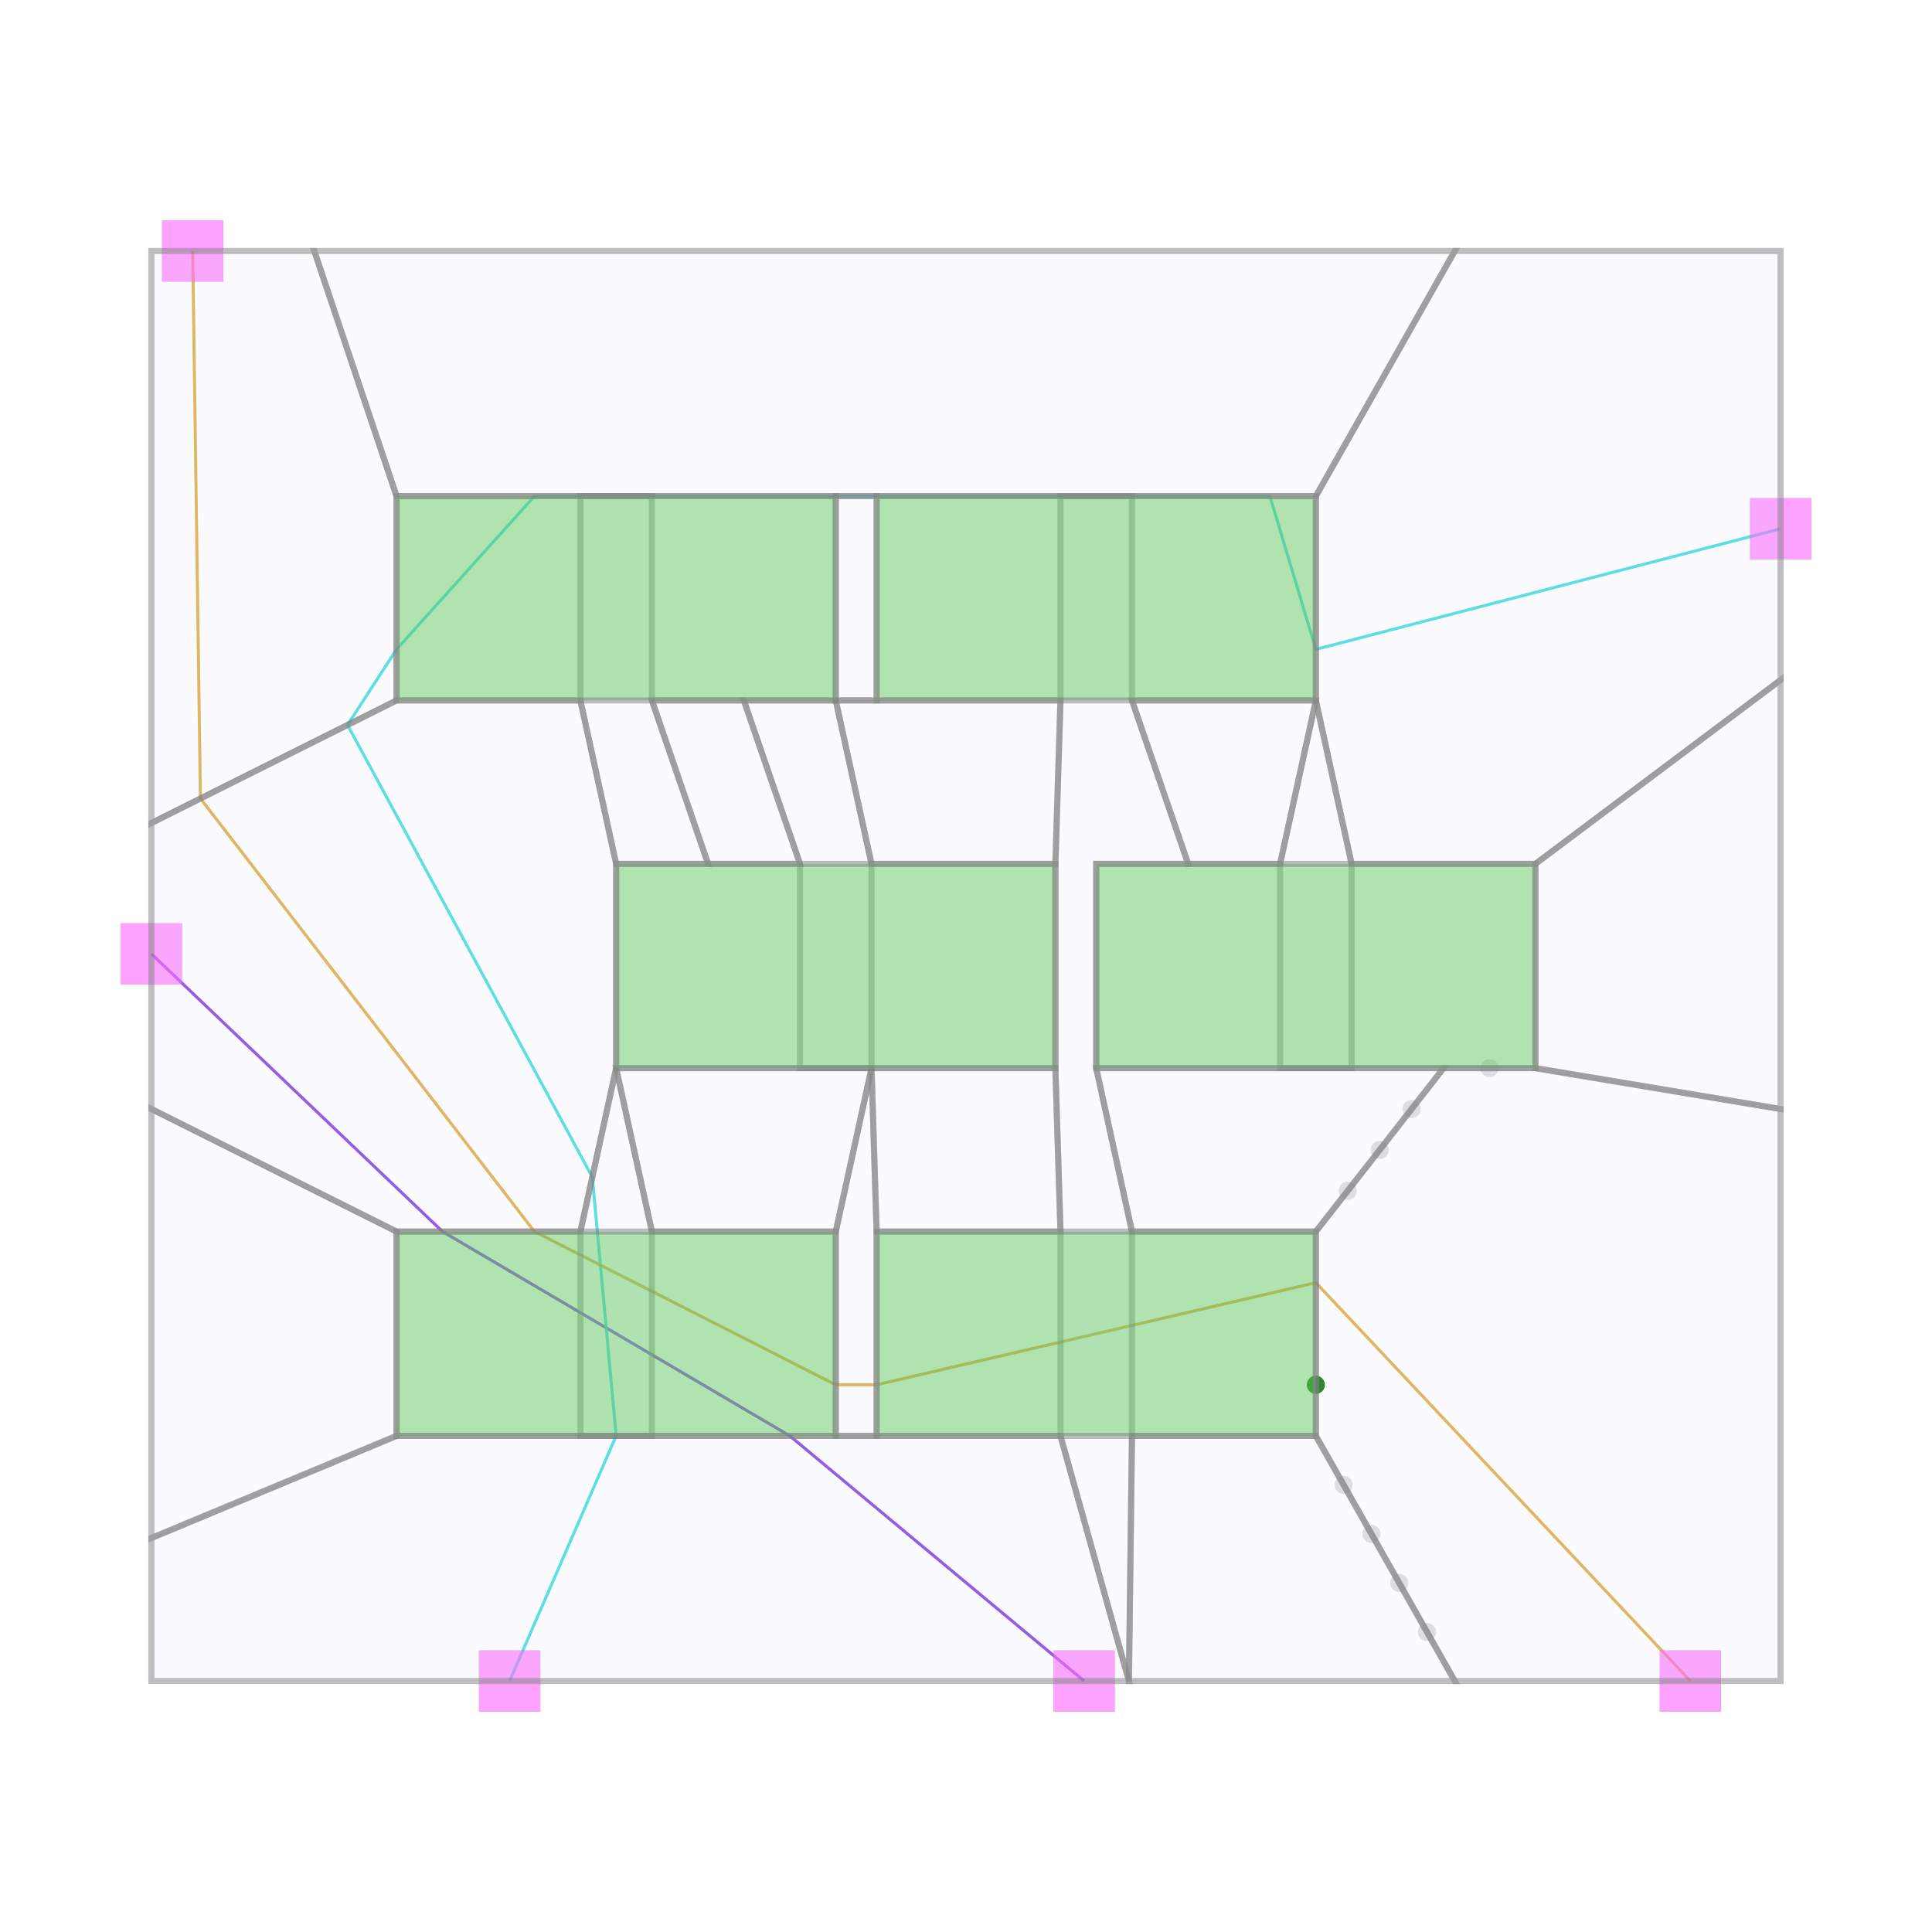
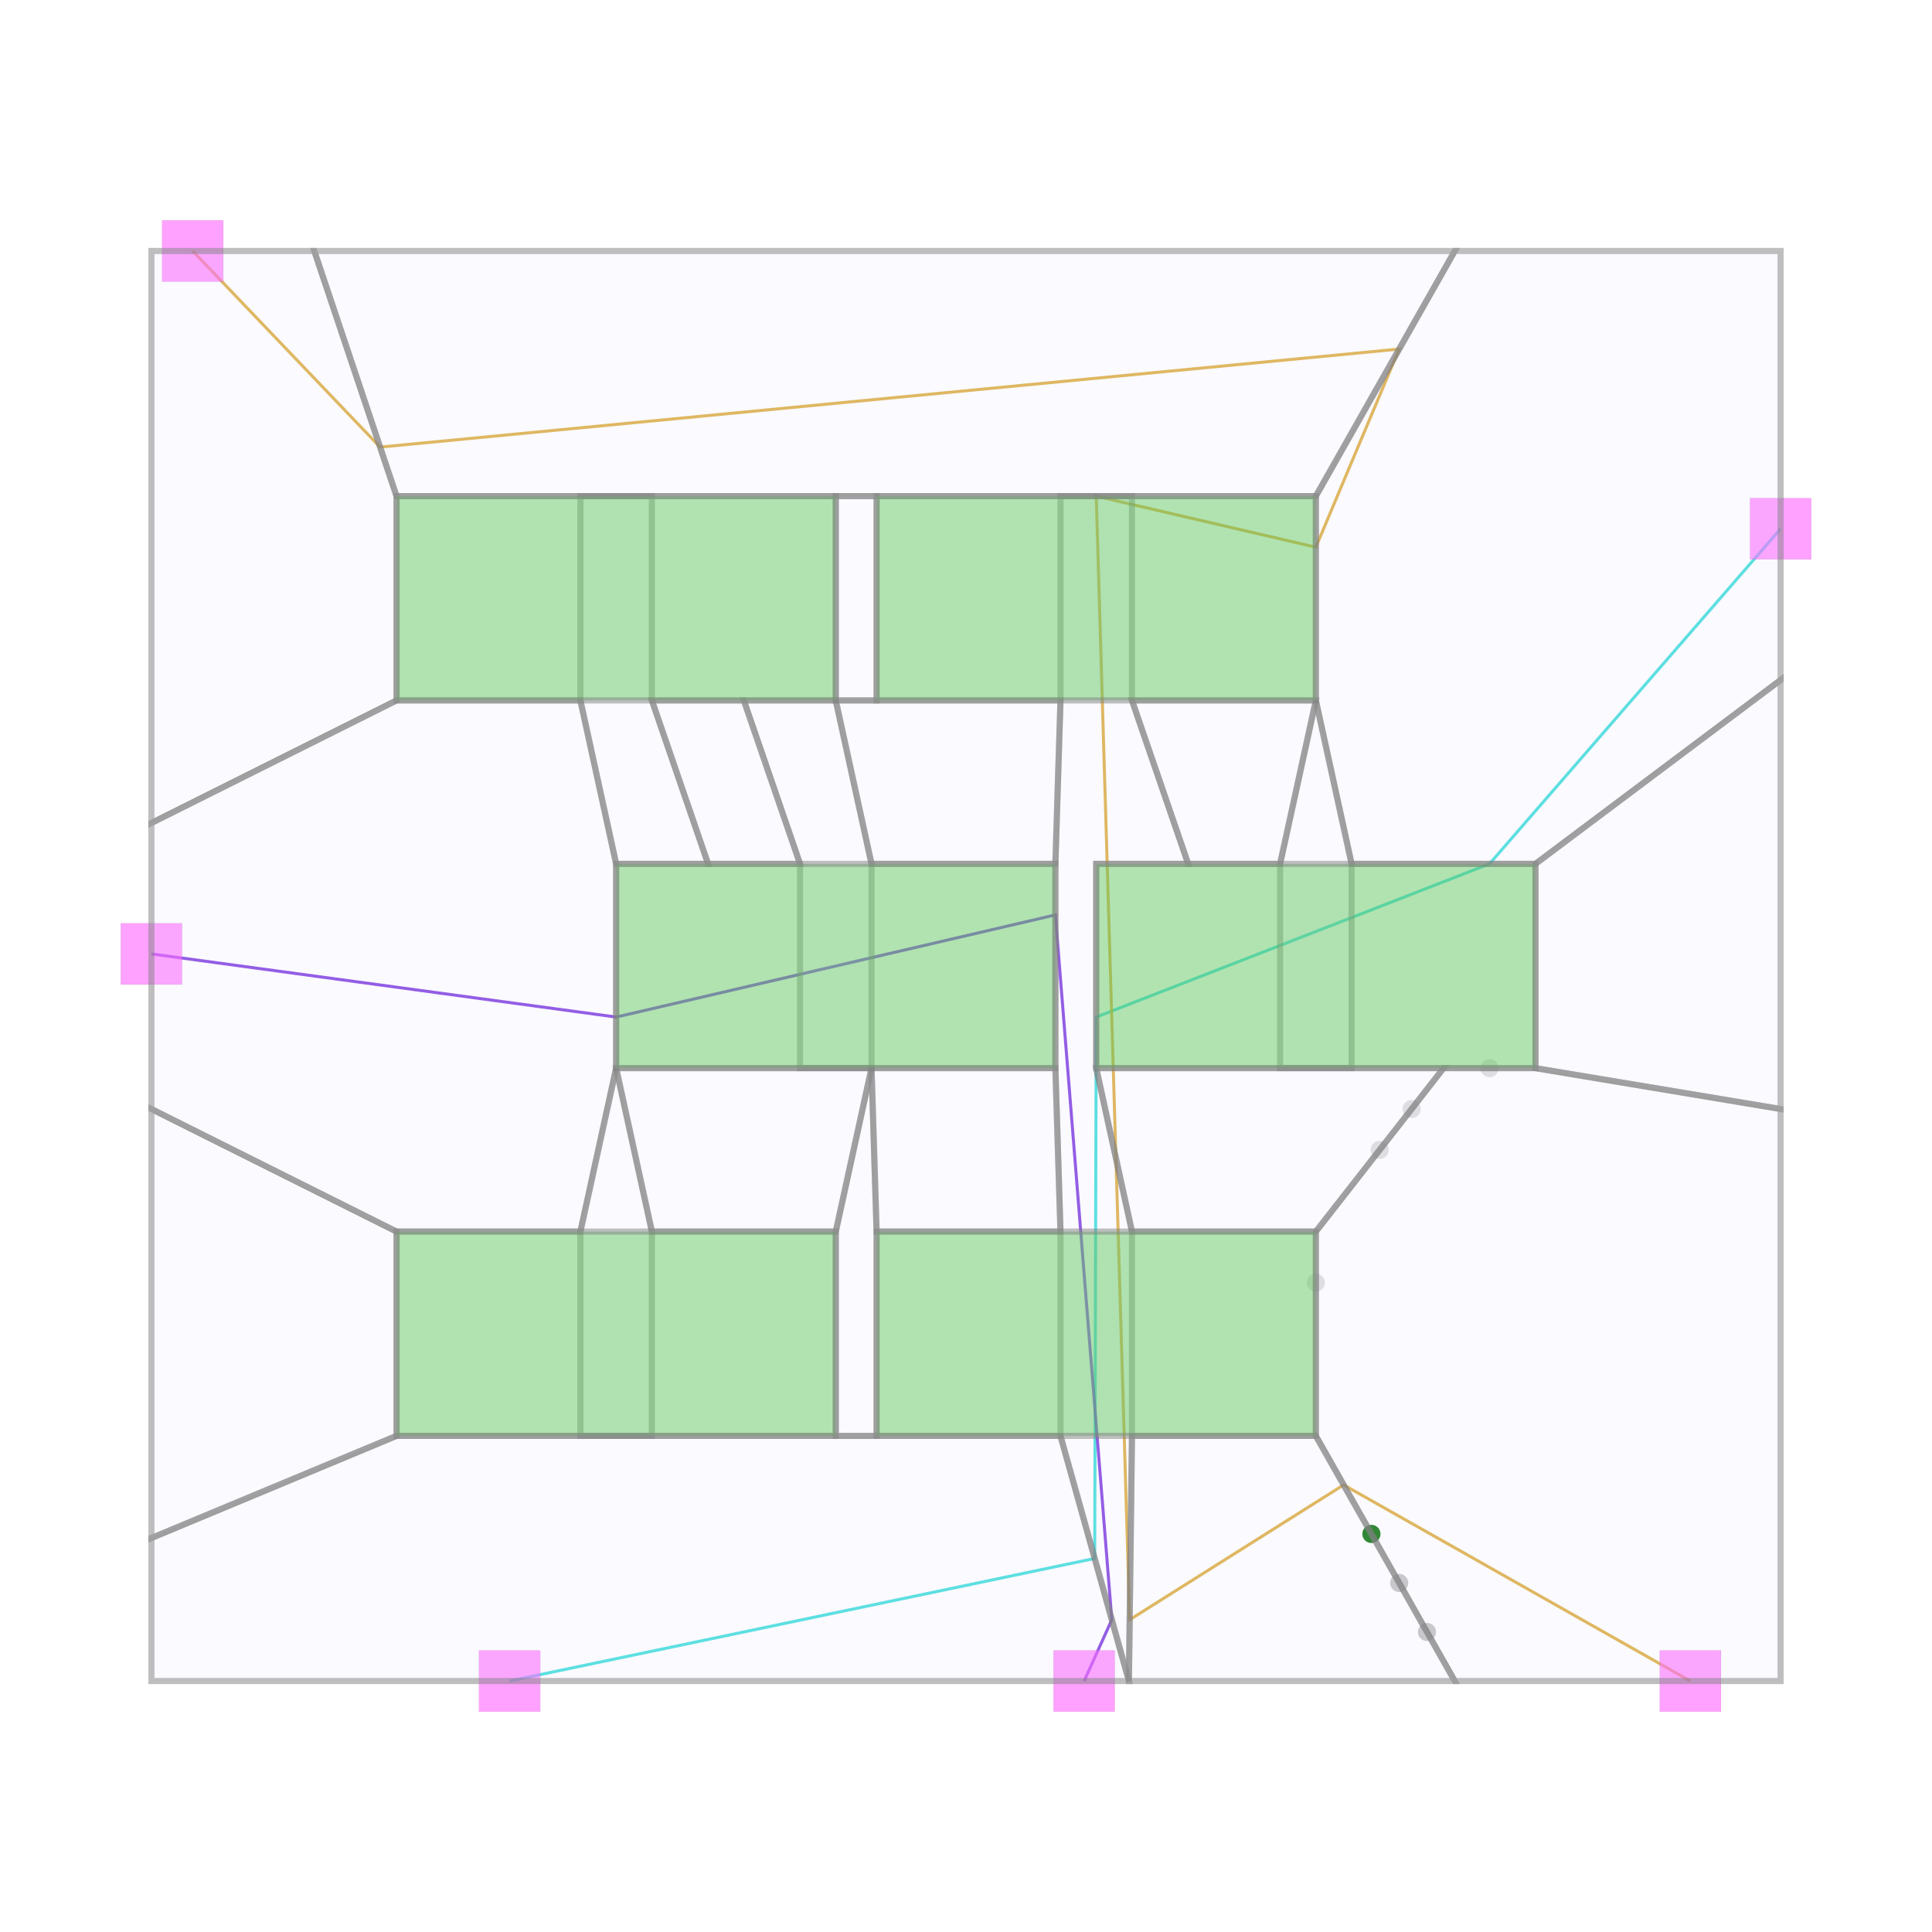
<svg xmlns="http://www.w3.org/2000/svg" width="640" height="640" viewBox="0 0 640 640">
  <rect width="100%" height="100%" fill="white" />
  <g>
-     <circle data-type="point" data-label="jp_15 g: 0.00 h: 1.00 f: 0.55" data-x="2.25" data-y="-2.0499989999999997" cx="435.891" cy="458.731" r="3" fill="green" />
+     <circle data-type="point" data-label="tp_1 g: 0.07 h: 1.00 f: 0.62" data-x="2.5219998" data-y="-2.7800012" cx="454.298" cy="508.133" r="3" fill="green" />
  </g>
  <g>
-     <circle data-type="point" data-label="tp_1 g: 0.00 h: 1.00 f: 0.55" data-x="2.5219998" data-y="-2.7800012" cx="454.298" cy="508.133" r="3" fill="rgba(128, 128, 128, 0.25)" />
+     <circle data-type="point" data-label="tp_3 g: 0.07 h: 1.00 f: 0.62" data-x="2.7940006000000004" data-y="-3.2600004" cx="472.706" cy="540.616" r="3" fill="rgba(128, 128, 128, 0.25)" />
  </g>
  <g>
-     <circle data-type="point" data-label="tp_2 g: 0.00 h: 1.00 f: 0.55" data-x="2.6580002000000005" data-y="-3.0200008" cx="463.502" cy="524.375" r="3" fill="rgba(128, 128, 128, 0.25)" />
+     <circle data-type="point" data-label="tp_1 g: 0.07 h: 1.00 f: 0.62" data-x="2.5219998" data-y="-2.7800012" cx="454.298" cy="508.133" r="3" fill="rgba(128, 128, 128, 0.25)" />
  </g>
  <g>
-     <circle data-type="point" data-label="tp_0 g: 0.00 h: 1.00 f: 0.55" data-x="2.3859994" data-y="-2.5400015999999996" cx="445.095" cy="491.891" r="3" fill="rgba(128, 128, 128, 0.25)" />
+     <circle data-type="point" data-label="tp_2 g: 0.07 h: 1.00 f: 0.62" data-x="2.6580002000000005" data-y="-3.0200008" cx="463.502" cy="524.375" r="3" fill="rgba(128, 128, 128, 0.25)" />
  </g>
  <g>
-     <circle data-type="point" data-label="tp_3 g: 0.00 h: 1.00 f: 0.55" data-x="2.7940006000000004" data-y="-3.2600004" cx="472.706" cy="540.616" r="3" fill="rgba(128, 128, 128, 0.25)" />
+     <circle data-type="point" data-label="tp_2 g: 0.07 h: 1.00 f: 0.62" data-x="2.6580002000000005" data-y="-3.0200008" cx="463.502" cy="524.375" r="3" fill="rgba(128, 128, 128, 0.25)" />
  </g>
  <g>
-     <circle data-type="point" data-label="tp_5 g: 0.00 h: 1.00 f: 0.55" data-x="2.5624995" data-y="-0.9000014999999999" cx="457.039" cy="380.906" r="3" fill="rgba(128, 128, 128, 0.25)" />
+     <circle data-type="point" data-label="tp_4 g: 0.07 h: 1.00 f: 0.62" data-x="2.71874925" data-y="-0.70000175" cx="467.613" cy="367.372" r="3" fill="rgba(128, 128, 128, 0.25)" />
  </g>
  <g>
-     <circle data-type="point" data-label="tp_4 g: 0.00 h: 1.00 f: 0.55" data-x="2.71874925" data-y="-0.70000175" cx="467.613" cy="367.372" r="3" fill="rgba(128, 128, 128, 0.25)" />
+     <circle data-type="point" data-label="jp_40 g: 0.07 h: 1.00 f: 0.62" data-x="3.0999995" data-y="-0.5" cx="493.414" cy="353.837" r="3" fill="rgba(128, 128, 128, 0.25)" />
  </g>
  <g>
-     <circle data-type="point" data-label="tp_6 g: 0.00 h: 1.00 f: 0.55" data-x="2.4062497499999997" data-y="-1.10000125" cx="446.465" cy="394.441" r="3" fill="rgba(128, 128, 128, 0.25)" />
+     <circle data-type="point" data-label="tp_3 g: 0.07 h: 1.00 f: 0.62" data-x="2.7940006000000004" data-y="-3.2600004" cx="472.706" cy="540.616" r="3" fill="rgba(128, 128, 128, 0.25)" />
  </g>
  <g>
-     <circle data-type="point" data-label="jp_15 g: 0.00 h: 1.00 f: 0.55" data-x="2.25" data-y="-2.0499989999999997" cx="435.891" cy="458.731" r="3" fill="rgba(128, 128, 128, 0.25)" />
+     <circle data-type="point" data-label="tp_5 g: 0.07 h: 1.00 f: 0.62" data-x="2.5624995" data-y="-0.9000014999999999" cx="457.039" cy="380.906" r="3" fill="rgba(128, 128, 128, 0.25)" />
  </g>
  <g>
-     <circle data-type="point" data-label="jp_40 g: 0.00 h: 1.00 f: 0.55" data-x="3.0999995" data-y="-0.5" cx="493.414" cy="353.837" r="3" fill="rgba(128, 128, 128, 0.25)" />
+     <circle data-type="point" data-label="jp_14 g: 0.07 h: 1.00 f: 0.62" data-x="2.25" data-y="-1.5499995" cx="435.891" cy="424.894" r="3" fill="rgba(128, 128, 128, 0.25)" />
  </g>
  <g>
-     <polyline data-points="1.1158233778631566,-3.500002 -0.32500149999999994,-2.3 -2.0249995,-1.3 -3.4500010000000003,0.05922500213760129" data-type="line" data-label="" points="359.137,556.858 261.631,475.649 146.586,407.976 50.151,315.992" fill="none" stroke="hsla(265, 70%, 50%, 0.8)" stroke-width="1px" />
+     <polyline data-points="-1.6966009790225467,-3.500002 1.167499,-2.899999 1.175,-0.2500005 3.0999990000000004,0.5 4.525002000000001,2.1403297821545517" data-type="line" data-label="" points="168.81,556.858 362.634,516.254 363.142,336.918 493.414,286.163 589.849,175.156" fill="none" stroke="hsla(179, 70%, 50%, 0.8)" stroke-width="1px" />
  </g>
  <g>
-     <polyline data-points="-1.6966009790225467,-3.500002 -1.1749969999999998,-2.3 -1.1749969999999998,-2.3 -1.291669,-1.0333333333333334 -2.4899972,1.180002 -2.25,1.5500005000000001 -1.5750000000000002,2.3 2.024999,2.3 2.25,1.5500015 4.525002000000001,2.1403297821545517" data-type="line" data-label="" points="168.81,556.858 204.109,475.649 204.109,475.649 196.213,389.929 115.118,240.145 131.36,215.106 177.039,164.351 420.665,164.351 435.891,215.106 589.849,175.156" fill="none" stroke="hsla(179, 70%, 50%, 0.8)" stroke-width="1px" />
+     <polyline data-points="1.1158233778631566,-3.500002 1.2512495,-3.1999985 0.9749999999999999,0.24999900000000003 -1.175,-0.24999900000000003 -3.4500010000000003,0.05922500213760129" data-type="line" data-label="" points="359.137,556.858 368.302,536.556 349.607,303.082 204.109,336.918 50.151,315.992" fill="none" stroke="hsla(265, 70%, 50%, 0.8)" stroke-width="1px" />
  </g>
  <g>
-     <polyline data-points="-3.2478631274761747,3.500001 -3.2099978000000005,0.8200019999999998 -1.5750010000000003,-1.3 -0.10000000000000003,-2.0499985 0.10000000000000003,-2.0499995 2.25,-1.5499995 4.083218107374005,-3.500001" data-type="line" data-label="" points="63.831,83.142 66.393,264.507 177.039,407.976 276.858,458.731 290.393,458.731 435.891,424.894 559.952,556.858" fill="none" stroke="hsla(42, 70%, 50%, 0.8)" stroke-width="1px" />
+     <polyline data-points="-3.2478631274761747,3.500001 -2.3305008000000003,2.5400001999999997 2.6580004,3.019998 2.25,2.0499995 1.175001,2.3 1.3387495,-3.199998 2.3859994,-2.5400015999999996 4.083218107374005,-3.500001" data-type="line" data-label="" points="63.831,83.142 125.912,148.109 463.502,115.626 435.891,181.269 363.142,164.351 374.223,536.556 445.095,491.891 559.952,556.858" fill="none" stroke="hsla(42, 70%, 50%, 0.8)" stroke-width="1px" />
  </g>
  <g>
    <rect data-type="rect" data-label="" data-x="1.1158233778631566" data-y="-3.500002" x="348.986" y="546.707" width="20.302" height="20.302" fill="rgba(255, 100, 255, 0.6)" stroke="black" stroke-width="0.015" />
  </g>
  <g>
    <rect data-type="rect" data-label="" data-x="-3.450003" data-y="0.05922500213760129" x="40" y="305.841" width="20.302" height="20.302" fill="rgba(255, 100, 255, 0.6)" stroke="black" stroke-width="0.015" />
  </g>
  <g>
    <rect data-type="rect" data-label="" data-x="-3.2478631274761747" data-y="3.500002" x="53.68" y="72.991" width="20.302" height="20.302" fill="rgba(255, 100, 255, 0.6)" stroke="black" stroke-width="0.015" />
  </g>
  <g>
    <rect data-type="rect" data-label="" data-x="4.083218107374005" data-y="-3.500002" x="549.801" y="546.707" width="20.302" height="20.302" fill="rgba(255, 100, 255, 0.6)" stroke="black" stroke-width="0.015" />
  </g>
  <g>
    <rect data-type="rect" data-label="" data-x="-1.6966009790225467" data-y="-3.500002" x="158.659" y="546.707" width="20.302" height="20.302" fill="rgba(255, 100, 255, 0.6)" stroke="black" stroke-width="0.015" />
  </g>
  <g>
    <rect data-type="rect" data-label="" data-x="4.525003000000001" data-y="2.1403297821545517" x="579.698" y="165.005" width="20.302" height="20.302" fill="rgba(255, 100, 255, 0.6)" stroke="black" stroke-width="0.015" />
  </g>
  <g>
    <polygon data-type="polygon" data-label="" data-points="3.727498,-3.500001 4.524998,-3.500001 4.525002000000001,-2.8000019999999997 4.524999,-2.099998 4.525003000000001,-1.399999 4.525,-0.6999999999999997 3.325003,-0.5 2.874999,-0.500002 2.25,-1.300001 2.250003,-1.799998 2.249999,-2.3000019999999997 2.9300010000000007,-3.5" points="535.879,556.858 589.849,556.858 589.849,509.486 589.849,462.115 589.849,414.743 589.849,367.372 508.641,353.837 478.187,353.837 435.891,407.976 435.891,441.812 435.891,475.65 481.909,556.858" fill="rgba(200, 200, 255, 0.1)" stroke="rgba(128, 128, 128, 0.5)" stroke-width="2.03" />
  </g>
  <g>
    <polygon data-type="polygon" data-label="" data-points="4.524999,2.8 4.524999,3.5 3.727503,3.499999 2.93,3.499998 2.250001,2.299998 2.249997,1.800001 2.25,1.300002 2.424998,0.500002 2.875001,0.5 3.324997,0.500001 4.524998,1.4000019999999995 4.525002000000001,2.1000010000000007" points="589.849,130.514 589.849,83.142 535.879,83.142 481.909,83.142 435.891,164.351 435.891,198.187 435.891,232.024 447.734,286.163 478.187,286.163 508.64,286.163 589.849,225.257 589.849,177.885" fill="rgba(200, 200, 255, 0.1)" stroke="rgba(128, 128, 128, 0.5)" stroke-width="2.03" />
  </g>
  <g>
    <polygon data-type="polygon" data-label="" data-points="-2.6525,3.500001 -3.45,3.500001 -3.450003,2.8 -3.449999,2.0999989999999995 -3.450002,1.3999979999999999 -3.4499980000000003,0.7000019999999997 -2.249997,1.300002 -2.249997,1.7999990000000001 -2.250001,2.3" points="104.121,83.142 50.151,83.142 50.151,130.514 50.151,177.885 50.151,225.257 50.151,272.628 131.36,232.024 131.36,198.187 131.36,164.351" fill="rgba(200, 200, 255, 0.1)" stroke="rgba(128, 128, 128, 0.5)" stroke-width="2.03" />
  </g>
  <g>
    <polygon data-type="polygon" data-label="" data-points="-3.449999,-2.799998 -3.450003,-3.500002 -2.6524989999999997,-3.499998 -1.855002,-3.499999 -1.057498,-3.5 -0.26000099999999976,-3.500001 0.5375030000000001,-3.500002 1.335,-3.499998 0.999998,-2.3 0.5500010000000001,-2.3000019999999997 0.09999700000000003,-2.300001 -0.10000300000000004,-2.299998 -0.55,-2.3 -0.999997,-2.2999989999999997 -1.3499970000000001,-2.300001 -1.800001,-2.299998 -2.249998,-2.3000019999999997" points="50.151,509.486 50.151,556.858 104.121,556.858 158.091,556.858 212.061,556.858 266.03,556.858 320,556.858 373.97,556.858 351.299,475.649 320.846,475.65 290.393,475.65 276.858,475.649 246.405,475.649 215.952,475.649 192.266,475.65 161.813,475.649 131.36,475.65" fill="rgba(200, 200, 255, 0.1)" stroke="rgba(128, 128, 128, 0.5)" stroke-width="2.03" />
  </g>
  <g>
    <polygon data-type="polygon" data-label="" data-points="-3.449999,-2.799998 -2.249998,-2.3000019999999997 -2.249998,-1.8 -2.250002,-1.2999990000000001 -3.449997,-0.7000000000000002 -3.45,-1.4000009999999994 -3.450003,-2.1000020000000004" points="50.151,509.486 131.36,475.65 131.36,441.813 131.36,407.976 50.151,367.372 50.151,414.743 50.151,462.115" fill="rgba(200, 200, 255, 0.1)" stroke="rgba(128, 128, 128, 0.5)" stroke-width="2.03" />
  </g>
  <g>
    <polygon data-type="polygon" data-label="" data-points="-3.449997,-0.7000000000000002 -2.250002,-1.2999990000000001 -1.7999990000000001,-1.300001 -1.350003,-1.3 -1.175001,-0.5 -1.175001,0.000002 -1.174998,0.499998 -1.350003,1.299998 -1.8,1.300001 -2.249997,1.300002 -3.4499980000000003,0.7000019999999997 -3.4500010000000003,0.000001" points="50.151,367.372 131.36,407.976 161.813,407.976 192.266,407.976 204.109,353.837 204.109,320 204.109,286.163 192.266,232.024 161.813,232.024 131.36,232.024 50.151,272.628 50.151,320" fill="rgba(200, 200, 255, 0.1)" stroke="rgba(128, 128, 128, 0.5)" stroke-width="2.03" />
  </g>
  <g>
    <polygon data-type="polygon" data-label="" data-points="-1.350003,-1.3 -1.35,-1.800002 -1.3499970000000001,-2.300001 -0.999997,-2.2999989999999997 -0.999997,-1.800002 -1.000001,-1.300001 -1.175001,-0.5" points="192.266,407.976 192.266,441.813 192.266,475.65 215.952,475.649 215.952,441.813 215.952,407.976 204.109,353.837" fill="rgba(200, 200, 255, 0.1)" stroke="rgba(128, 128, 128, 0.5)" stroke-width="2.03" />
  </g>
  <g>
    <polygon data-type="polygon" data-label="" data-points="-0.09999900000000003,-1.7999990000000001 -0.10000300000000004,-2.299998 0.09999700000000003,-2.300001 0.09999700000000003,-1.7999990000000001 0.10000000000000003,-1.299998 0.0749999999999999,-0.500002 -0.10000200000000004,-1.300002" points="276.858,441.813 276.858,475.649 290.393,475.65 290.393,441.813 290.393,407.976 288.701,353.837 276.858,407.976" fill="rgba(200, 200, 255, 0.1)" stroke="rgba(128, 128, 128, 0.5)" stroke-width="2.03" />
  </g>
  <g>
    <polygon data-type="polygon" data-label="" data-points="1.335,-3.499998 1.349998,-2.299998 1.349998,-1.800001 1.350001,-1.3 1.175001,-0.499999 1.175001,-0.000002 1.174997,0.499999 1.625,0.500002 1.3499990000000002,1.300001 1.3499990000000002,1.799998 1.3500020000000001,2.2999989999999997 1,2.3 1.000003,1.799998 0.999999,1.2999990000000001 0.9750019999999998,0.5 0.9749979999999999,-0.000002 0.9750009999999999,-0.500001 0.999999,-1.2999990000000001 1.000002,-1.800001 0.999998,-2.3" points="373.97,556.858 374.985,475.649 374.985,441.813 374.985,407.976 363.142,353.837 363.142,320 363.142,286.163 393.595,286.163 374.985,232.024 374.985,198.188 374.985,164.351 351.299,164.351 351.299,198.188 351.299,232.024 349.607,286.163 349.607,320 349.607,353.837 351.299,407.976 351.299,441.813 351.299,475.649" fill="rgba(200, 200, 255, 0.1)" stroke="rgba(128, 128, 128, 0.5)" stroke-width="2.03" />
  </g>
  <g>
    <polygon data-type="polygon" data-label="" data-points="2.9300010000000007,-3.5 2.249999,-2.3000019999999997 1.800002,-2.2999989999999997 1.349998,-2.299998 1.335,-3.499998 2.1324970000000003,-3.499999" points="481.909,556.858 435.891,475.65 405.438,475.649 374.985,475.649 373.97,556.858 427.939,556.858" fill="rgba(200, 200, 255, 0.1)" stroke="rgba(128, 128, 128, 0.5)" stroke-width="2.03" />
  </g>
  <g>
    <polygon data-type="polygon" data-label="" data-points="-0.2750000000000001,-0.499999 -0.7249970000000001,-0.500001 -1.175001,-0.5 -1.000001,-1.300001 -0.5499980000000001,-1.299998 -0.10000200000000004,-1.300002 0.0749999999999999,-0.500002" points="265.015,353.837 234.562,353.837 204.109,353.837 215.952,407.976 246.405,407.976 276.858,407.976 288.701,353.837" fill="rgba(200, 200, 255, 0.1)" stroke="rgba(128, 128, 128, 0.5)" stroke-width="2.03" />
  </g>
  <g>
    <polygon data-type="polygon" data-label="" data-points="0.999999,-1.2999990000000001 0.9750009999999999,-0.500001 0.5249969999999999,-0.499998 0.0749999999999999,-0.500002 0.10000000000000003,-1.299998 0.550003,-1.3" points="351.299,407.976 349.607,353.837 319.154,353.837 288.701,353.837 290.393,407.976 320.846,407.976" fill="rgba(200, 200, 255, 0.1)" stroke="rgba(128, 128, 128, 0.5)" stroke-width="2.03" />
  </g>
  <g>
    <polygon data-type="polygon" data-label="" data-points="-0.27500300000000005,0 -0.2750000000000001,-0.499999 0.0749999999999999,-0.500002 0.0749999999999999,0 0.0750029999999999,0.500001 -0.10000200000000004,1.300001 -0.549999,1.2999990000000001 -0.2749990000000001,0.500002" points="265.015,320 265.015,353.837 288.701,353.837 288.701,320 288.701,286.163 276.858,232.024 246.405,232.024 265.015,286.163" fill="rgba(200, 200, 255, 0.1)" stroke="rgba(128, 128, 128, 0.5)" stroke-width="2.03" />
  </g>
  <g>
    <polygon data-type="polygon" data-label="" data-points="2.075002,-0.499998 1.624998,-0.5 1.175001,-0.499999 1.350001,-1.3 1.799997,-1.300002 2.25,-1.300001 2.874999,-0.500002 2.4250019999999997,-0.500001" points="424.048,353.837 393.595,353.837 363.142,353.837 374.985,407.976 405.438,407.976 435.891,407.976 478.187,353.837 447.734,353.837" fill="rgba(200, 200, 255, 0.1)" stroke="rgba(128, 128, 128, 0.5)" stroke-width="2.03" />
  </g>
  <g>
    <polygon data-type="polygon" data-label="" data-points="3.325003,-0.5 4.525,-0.6999999999999997 4.524997,-0.000001 4.5250010000000005,0.6999980000000002 4.524998,1.4000019999999995 3.324997,0.500001 3.325,-0.000001" points="508.641,353.837 589.849,367.372 589.849,320 589.849,272.629 589.849,225.257 508.64,286.163 508.64,320" fill="rgba(200, 200, 255, 0.1)" stroke="rgba(128, 128, 128, 0.5)" stroke-width="2.03" />
  </g>
  <g>
    <polygon data-type="polygon" data-label="" data-points="2.074999,0.000001 2.075002,-0.499998 2.4250019999999997,-0.500001 2.4250019999999997,0.000001 2.424998,0.500002 2.25,1.300002 2.075003,0.499998" points="424.048,320 424.048,353.837 447.734,353.837 447.734,320 447.734,286.163 435.891,232.024 424.048,286.163" fill="rgba(200, 200, 255, 0.1)" stroke="rgba(128, 128, 128, 0.5)" stroke-width="2.03" />
  </g>
  <g>
    <polygon data-type="polygon" data-label="" data-points="-1.057501,3.499998 -1.8549970000000005,3.500002 -2.6525,3.500001 -2.250001,2.3 -1.799998,2.299998 -1.3500020000000001,2.2999989999999997 -1,2.299998 -0.5499970000000001,2.300001 -0.10000100000000003,2.3000019999999997 0.10000100000000003,2.300001 0.5499970000000001,2.2999989999999997 1,2.3 1.3500020000000001,2.2999989999999997 1.799998,2.3000019999999997 2.250001,2.299998 2.93,3.499998 2.1324970000000003,3.500002 1.3350009999999999,3.500001 0.5374980000000001,3.5 -0.2599979999999998,3.499999" points="212.06,83.142 158.091,83.142 104.121,83.142 131.36,164.351 161.813,164.351 192.266,164.351 215.952,164.351 246.405,164.35 276.858,164.35 290.393,164.35 320.846,164.351 351.299,164.351 374.985,164.351 405.438,164.35 435.891,164.351 481.909,83.142 427.939,83.142 373.97,83.142 320,83.142 266.03,83.142" fill="rgba(200, 200, 255, 0.1)" stroke="rgba(128, 128, 128, 0.5)" stroke-width="2.03" />
  </g>
  <g>
    <polygon data-type="polygon" data-label="" data-points="-0.725002,0.500001 -1.000003,1.3 -1.000003,1.800002 -1,2.299998 -1.3500020000000001,2.2999989999999997 -1.3499990000000002,1.800002 -1.350003,1.299998 -1.174998,0.499998" points="234.562,286.163 215.952,232.024 215.952,198.187 215.952,164.351 192.266,164.351 192.266,198.187 192.266,232.024 204.109,286.163" fill="rgba(200, 200, 255, 0.1)" stroke="rgba(128, 128, 128, 0.5)" stroke-width="2.03" />
  </g>
  <g>
    <polygon data-type="polygon" data-label="" data-points="-0.2749990000000001,0.500002 -0.549999,1.2999990000000001 -1.000003,1.3 -0.725002,0.500001" points="265.015,286.163 246.405,232.024 215.952,232.024 234.562,286.163" fill="rgba(200, 200, 255, 0.1)" stroke="rgba(128, 128, 128, 0.5)" stroke-width="2.03" />
  </g>
  <g>
    <polygon data-type="polygon" data-label="" data-points="0.09999800000000003,1.299998 -0.10000200000000004,1.300001 0.0750029999999999,0.500001 0.5249989999999999,0.499999 0.9750019999999998,0.5 0.999999,1.2999990000000001 0.550002,1.300002" points="290.393,232.024 276.858,232.024 288.701,286.163 319.154,286.163 349.607,286.163 351.299,232.024 320.846,232.024" fill="rgba(200, 200, 255, 0.1)" stroke="rgba(128, 128, 128, 0.5)" stroke-width="2.03" />
  </g>
  <g>
    <polygon data-type="polygon" data-label="" data-points="-0.09999800000000003,1.8 -0.10000200000000004,1.300001 0.09999800000000003,1.299998 0.09999800000000003,1.8 0.10000100000000003,2.300001 -0.10000100000000003,2.3000019999999997" points="276.858,198.187 276.858,232.024 290.393,232.024 290.393,198.187 290.393,164.35 276.858,164.35" fill="rgba(200, 200, 255, 0.1)" stroke="rgba(128, 128, 128, 0.5)" stroke-width="2.03" />
  </g>
  <g>
    <polygon data-type="polygon" data-label="" data-points="1.625,0.500002 2.075003,0.499998 2.25,1.300002 1.800003,1.3 1.3499990000000002,1.300001" points="393.595,286.163 424.048,286.163 435.891,232.024 405.438,232.024 374.985,232.024" fill="rgba(200, 200, 255, 0.1)" stroke="rgba(128, 128, 128, 0.5)" stroke-width="2.03" />
  </g>
  <g>
    <polygon data-type="polygon" data-label="" data-points="-2.25,-2.3 -0.10000000000000003,-2.3 -0.10000000000000003,-1.3 -2.25,-1.3" points="131.36,475.649 276.858,475.649 276.858,407.976 131.36,407.976" fill="rgba(100, 200, 100, 0.5)" stroke="rgba(128, 128, 128, 0.5)" stroke-width="2.03" />
  </g>
  <g>
    <polygon data-type="polygon" data-label="" data-points="0.10000000000000003,-2.3 2.25,-2.3 2.25,-1.3 0.10000000000000003,-1.3" points="290.393,475.649 435.891,475.649 435.891,407.976 290.393,407.976" fill="rgba(100, 200, 100, 0.5)" stroke="rgba(128, 128, 128, 0.5)" stroke-width="2.03" />
  </g>
  <g>
    <polygon data-type="polygon" data-label="" data-points="-1.175,-0.5 0.9749999999999999,-0.5 0.9749999999999999,0.5 -1.175,0.5" points="204.109,353.837 349.607,353.837 349.607,286.163 204.109,286.163" fill="rgba(100, 200, 100, 0.5)" stroke="rgba(128, 128, 128, 0.5)" stroke-width="2.03" />
  </g>
  <g>
    <polygon data-type="polygon" data-label="" data-points="1.175,-0.5 3.325,-0.5 3.325,0.5 1.175,0.5" points="363.142,353.837 508.64,353.837 508.64,286.163 363.142,286.163" fill="rgba(100, 200, 100, 0.5)" stroke="rgba(128, 128, 128, 0.5)" stroke-width="2.03" />
  </g>
  <g>
    <polygon data-type="polygon" data-label="" data-points="-2.25,1.3 -0.10000000000000003,1.3 -0.10000000000000003,2.3 -2.25,2.3" points="131.36,232.024 276.858,232.024 276.858,164.351 131.36,164.351" fill="rgba(100, 200, 100, 0.5)" stroke="rgba(128, 128, 128, 0.5)" stroke-width="2.03" />
  </g>
  <g>
    <polygon data-type="polygon" data-label="" data-points="0.10000000000000003,1.3 2.25,1.3 2.25,2.3 0.10000000000000003,2.3" points="290.393,232.024 435.891,232.024 435.891,164.351 290.393,164.351" fill="rgba(100, 200, 100, 0.5)" stroke="rgba(128, 128, 128, 0.5)" stroke-width="2.03" />
  </g>
  <g id="crosshair" style="display: none">
    <line id="crosshair-h" y1="0" y2="640" stroke="#666" stroke-width="0.5" />
    <line id="crosshair-v" x1="0" x2="640" stroke="#666" stroke-width="0.5" />
    <text id="coordinates" font-family="monospace" font-size="12" fill="#666" />
  </g>
</svg>
